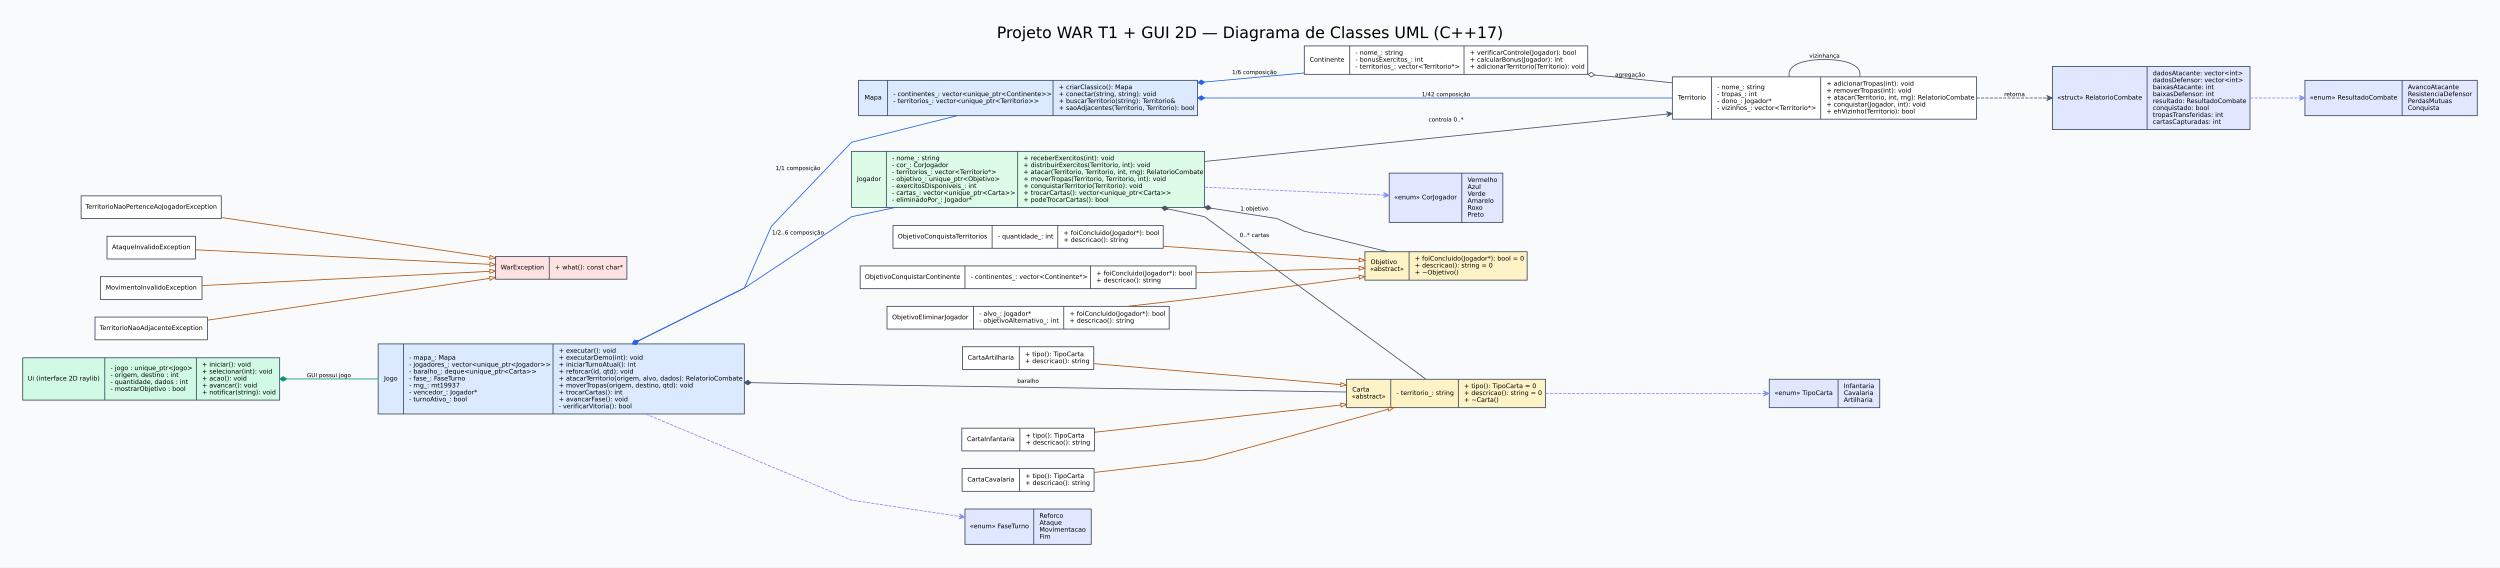
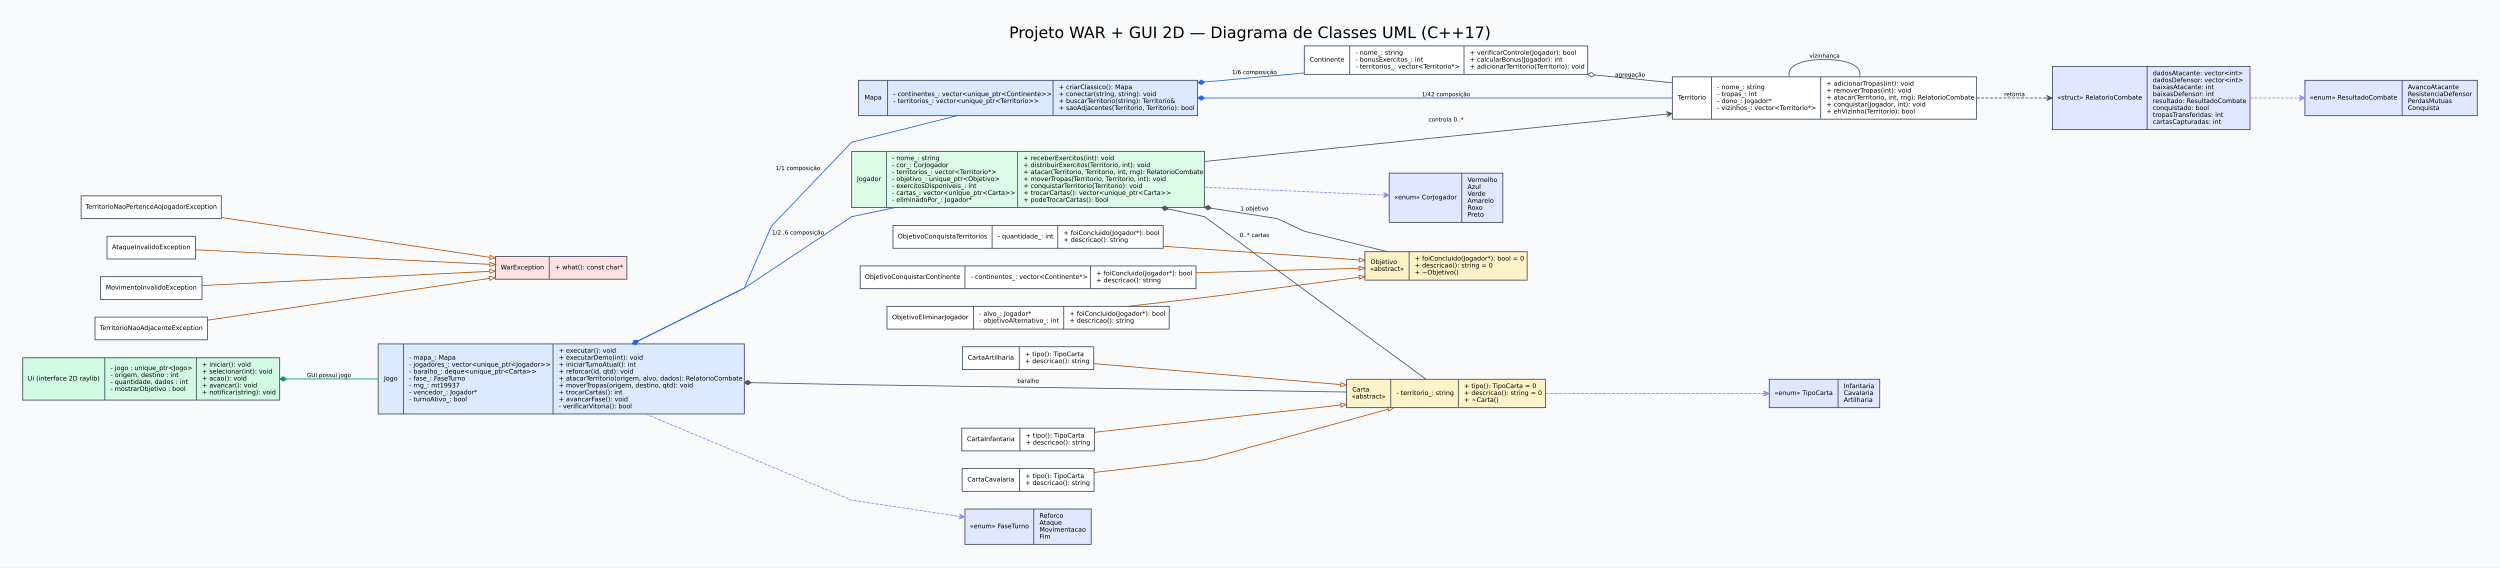
<svg xmlns="http://www.w3.org/2000/svg" width="3960pt" height="899pt" viewBox="0.00 0.00 3960.00 898.50">
  <g id="graph0" class="graph" transform="scale(1 1) rotate(0) translate(36 862.5)">
    <polygon fill="#f8fafc" stroke="transparent" points="-36,36 -36,-862.5 3924,-862.5 3924,36 -36,36" />
-     <text text-anchor="middle" x="1944" y="-802.5" font-family="DejaVu Sans" font-size="25.00">Projeto WAR T1 + GUI 2D — Diagrama de Classes UML (C++17)</text>
+     <text text-anchor="middle" x="1944" y="-802.5" font-family="DejaVu Sans" font-size="25.00">Projeto WAR + GUI 2D — Diagrama de Classes UML (C++17)</text>
    <g id="node1" class="node">
      <polygon fill="#d1fae5" stroke="#334155" stroke-width="1.25" points="0,-229 0,-296 407,-296 407,-229 0,-229" />
      <text text-anchor="middle" x="65" y="-260" font-family="DejaVu Sans" font-size="10.00">Ui (interface 2D raylib)</text>
      <polyline fill="none" stroke="#334155" stroke-width="1.25" points="130,-229 130,-296 " />
      <text text-anchor="start" x="139" y="-276.5" font-family="DejaVu Sans" font-size="10.00">- jogo : unique_ptr&lt;Jogo&gt;</text>
      <text text-anchor="start" x="139" y="-265.5" font-family="DejaVu Sans" font-size="10.00">- origem, destino : int</text>
      <text text-anchor="start" x="139" y="-254.5" font-family="DejaVu Sans" font-size="10.00">- quantidade, dados : int</text>
      <text text-anchor="start" x="139" y="-243.5" font-family="DejaVu Sans" font-size="10.00">- mostrarObjetivo : bool</text>
      <polyline fill="none" stroke="#334155" stroke-width="1.25" points="275,-229 275,-296 " />
      <text text-anchor="start" x="284" y="-282" font-family="DejaVu Sans" font-size="10.00">+ iniciar(): void</text>
      <text text-anchor="start" x="284" y="-271" font-family="DejaVu Sans" font-size="10.00">+ selecionar(int): void</text>
      <text text-anchor="start" x="284" y="-260" font-family="DejaVu Sans" font-size="10.00">+ acao(): void</text>
      <text text-anchor="start" x="284" y="-249" font-family="DejaVu Sans" font-size="10.00">+ avancar(): void</text>
      <text text-anchor="start" x="284" y="-238" font-family="DejaVu Sans" font-size="10.00">+ notificar(string): void</text>
    </g>
    <g id="node2" class="node">
      <polygon fill="#dbeafe" stroke="#334155" stroke-width="1.25" points="563,-207 563,-318 1143,-318 1143,-207 563,-207" />
      <text text-anchor="middle" x="583" y="-260" font-family="DejaVu Sans" font-size="10.00">Jogo</text>
      <polyline fill="none" stroke="#334155" stroke-width="1.25" points="603,-207 603,-318 " />
      <text text-anchor="start" x="612" y="-293" font-family="DejaVu Sans" font-size="10.00">- mapa_: Mapa</text>
      <text text-anchor="start" x="612" y="-282" font-family="DejaVu Sans" font-size="10.00">- jogadores_: vector&lt;unique_ptr&lt;Jogador&gt;&gt;</text>
      <text text-anchor="start" x="612" y="-271" font-family="DejaVu Sans" font-size="10.00">- baralho_: deque&lt;unique_ptr&lt;Carta&gt;&gt;</text>
      <text text-anchor="start" x="612" y="-260" font-family="DejaVu Sans" font-size="10.00">- fase_: FaseTurno</text>
      <text text-anchor="start" x="612" y="-249" font-family="DejaVu Sans" font-size="10.00">- rng_: mt19937</text>
      <text text-anchor="start" x="612" y="-238" font-family="DejaVu Sans" font-size="10.00">- vencedor_: Jogador*</text>
      <text text-anchor="start" x="612" y="-227" font-family="DejaVu Sans" font-size="10.00">- turnoAtivo_: bool</text>
      <polyline fill="none" stroke="#334155" stroke-width="1.25" points="840,-207 840,-318 " />
      <text text-anchor="start" x="849" y="-304" font-family="DejaVu Sans" font-size="10.00">+ executar(): void</text>
      <text text-anchor="start" x="849" y="-293" font-family="DejaVu Sans" font-size="10.00">+ executarDemo(int): void</text>
      <text text-anchor="start" x="849" y="-282" font-family="DejaVu Sans" font-size="10.00">+ iniciarTurnoAtual(): int</text>
      <text text-anchor="start" x="849" y="-271" font-family="DejaVu Sans" font-size="10.00">+ reforcar(id, qtd): void</text>
      <text text-anchor="start" x="849" y="-260" font-family="DejaVu Sans" font-size="10.00">+ atacarTerritorio(origem, alvo, dados): RelatorioCombate</text>
      <text text-anchor="start" x="849" y="-249" font-family="DejaVu Sans" font-size="10.00">+ moverTropas(origem, destino, qtd): void</text>
      <text text-anchor="start" x="849" y="-238" font-family="DejaVu Sans" font-size="10.00">+ trocarCartas(): int</text>
      <text text-anchor="start" x="849" y="-227" font-family="DejaVu Sans" font-size="10.00">+ avancarFase(): void</text>
      <text text-anchor="start" x="849" y="-216" font-family="DejaVu Sans" font-size="10.00">- verificarVitoria(): bool</text>
    </g>
    <g id="edge1" class="edge">
      <path fill="none" stroke="#059669" stroke-width="1.3" d="M418.21,-262.5C464.46,-262.5 514.11,-262.5 562.72,-262.5" />
      <polygon fill="#059669" stroke="#059669" stroke-width="1.3" points="417.95,-262.5 412.55,-266.1 407.15,-262.5 412.55,-258.9 417.95,-262.5" />
      <text text-anchor="middle" x="485" y="-265.3" font-family="DejaVu Sans" font-size="9.00">GUI possui jogo</text>
    </g>
    <g id="node3" class="node">
      <polygon fill="#dbeafe" stroke="#334155" stroke-width="1.25" points="1324,-679.5 1324,-735.5 1861,-735.5 1861,-679.5 1324,-679.5" />
      <text text-anchor="middle" x="1347" y="-705" font-family="DejaVu Sans" font-size="10.00">Mapa</text>
      <polyline fill="none" stroke="#334155" stroke-width="1.25" points="1370,-679.5 1370,-735.5 " />
      <text text-anchor="start" x="1379" y="-710.5" font-family="DejaVu Sans" font-size="10.00">- continentes_: vector&lt;unique_ptr&lt;Continente&gt;&gt;</text>
      <text text-anchor="start" x="1379" y="-699.5" font-family="DejaVu Sans" font-size="10.00">- territorios_: vector&lt;unique_ptr&lt;Territorio&gt;&gt;</text>
      <polyline fill="none" stroke="#334155" stroke-width="1.25" points="1632,-679.5 1632,-735.5 " />
      <text text-anchor="start" x="1641" y="-721.5" font-family="DejaVu Sans" font-size="10.00">+ criarClassico(): Mapa</text>
      <text text-anchor="start" x="1641" y="-710.5" font-family="DejaVu Sans" font-size="10.00">+ conectar(string, string): void</text>
      <text text-anchor="start" x="1641" y="-699.5" font-family="DejaVu Sans" font-size="10.00">+ buscarTerritorio(string): Territorio&amp;</text>
      <text text-anchor="start" x="1641" y="-688.5" font-family="DejaVu Sans" font-size="10.00">+ saoAdjacentes(Territorio, Territorio): bool</text>
    </g>
    <g id="edge2" class="edge">
      <path fill="none" stroke="#2563eb" stroke-width="1.3" d="M975.81,-323.19C1054.77,-362.54 1143,-406.5 1143,-406.5 1143,-406.5 1186,-504.5 1186,-504.5 1186,-504.5 1313,-637.5 1313,-637.5 1313,-637.5 1402.35,-659.96 1479.83,-679.43" />
      <polygon fill="#2563eb" stroke="#2563eb" stroke-width="1.3" points="975.4,-322.99 968.96,-323.8 965.73,-318.17 972.17,-317.36 975.4,-322.99" />
      <text text-anchor="middle" x="1228" y="-593.3" font-family="DejaVu Sans" font-size="9.00">1/1 composição</text>
    </g>
    <g id="node6" class="node">
      <polygon fill="#dcfce7" stroke="#334155" stroke-width="1.25" points="1313,-534 1313,-623 1872,-623 1872,-534 1313,-534" />
      <text text-anchor="middle" x="1340.5" y="-576" font-family="DejaVu Sans" font-size="10.00">Jogador</text>
      <polyline fill="none" stroke="#334155" stroke-width="1.25" points="1368,-534 1368,-623 " />
      <text text-anchor="start" x="1377" y="-609" font-family="DejaVu Sans" font-size="10.00">- nome_: string</text>
      <text text-anchor="start" x="1377" y="-598" font-family="DejaVu Sans" font-size="10.00">- cor_: CorJogador</text>
      <text text-anchor="start" x="1377" y="-587" font-family="DejaVu Sans" font-size="10.00">- territorios_: vector&lt;Territorio*&gt;</text>
      <text text-anchor="start" x="1377" y="-576" font-family="DejaVu Sans" font-size="10.00">- objetivo_: unique_ptr&lt;Objetivo&gt;</text>
      <text text-anchor="start" x="1377" y="-565" font-family="DejaVu Sans" font-size="10.00">- exercitosDisponiveis_: int</text>
      <text text-anchor="start" x="1377" y="-554" font-family="DejaVu Sans" font-size="10.00">- cartas_: vector&lt;unique_ptr&lt;Carta&gt;&gt;</text>
      <text text-anchor="start" x="1377" y="-543" font-family="DejaVu Sans" font-size="10.00">- eliminadoPor_: Jogador*</text>
      <polyline fill="none" stroke="#334155" stroke-width="1.25" points="1576,-534 1576,-623 " />
      <text text-anchor="start" x="1585" y="-609" font-family="DejaVu Sans" font-size="10.00">+ receberExercitos(int): void</text>
      <text text-anchor="start" x="1585" y="-598" font-family="DejaVu Sans" font-size="10.00">+ distribuirExercitos(Territorio, int): void</text>
      <text text-anchor="start" x="1585" y="-587" font-family="DejaVu Sans" font-size="10.00">+ atacar(Territorio, Territorio, int, rng): RelatorioCombate</text>
      <text text-anchor="start" x="1585" y="-576" font-family="DejaVu Sans" font-size="10.00">+ moverTropas(Territorio, Territorio, int): void</text>
      <text text-anchor="start" x="1585" y="-565" font-family="DejaVu Sans" font-size="10.00">+ conquistarTerritorio(Territorio): void</text>
      <text text-anchor="start" x="1585" y="-554" font-family="DejaVu Sans" font-size="10.00">+ trocarCartas(): vector&lt;unique_ptr&lt;Carta&gt;&gt;</text>
      <text text-anchor="start" x="1585" y="-543" font-family="DejaVu Sans" font-size="10.00">+ podeTrocarCartas(): bool</text>
    </g>
    <g id="edge3" class="edge">
      <path fill="none" stroke="#2563eb" stroke-width="1.3" d="M975.81,-323.19C1054.77,-362.54 1143,-406.5 1143,-406.5 1143,-406.5 1313,-519.5 1313,-519.5 1313,-519.5 1341.92,-525.63 1381.13,-533.93" />
      <polygon fill="#2563eb" stroke="#2563eb" stroke-width="1.3" points="975.4,-322.99 968.96,-323.8 965.73,-318.17 972.17,-317.36 975.4,-322.99" />
      <text text-anchor="middle" x="1228" y="-491.3" font-family="DejaVu Sans" font-size="9.00">1/2..6 composição</text>
    </g>
    <g id="node11" class="node">
      <polygon fill="#fef3c7" stroke="#334155" stroke-width="1.25" points="2097,-217 2097,-262 2412,-262 2412,-217 2097,-217" />
      <text text-anchor="start" x="2106" y="-242.5" font-family="DejaVu Sans" font-size="10.00">Carta</text>
      <text text-anchor="middle" x="2132" y="-231.5" font-family="DejaVu Sans" font-size="10.00">«abstract»</text>
      <polyline fill="none" stroke="#334155" stroke-width="1.25" points="2167,-217 2167,-262 " />
      <text text-anchor="start" x="2176" y="-237" font-family="DejaVu Sans" font-size="10.00">- territorio_: string</text>
      <polyline fill="none" stroke="#334155" stroke-width="1.25" points="2274,-217 2274,-262 " />
      <text text-anchor="start" x="2283" y="-248" font-family="DejaVu Sans" font-size="10.00">+ tipo(): TipoCarta = 0</text>
      <text text-anchor="start" x="2283" y="-237" font-family="DejaVu Sans" font-size="10.00">+ descricao(): string = 0</text>
      <text text-anchor="start" x="2283" y="-226" font-family="DejaVu Sans" font-size="10.00">+ ~Carta()</text>
    </g>
    <g id="edge4" class="edge">
      <path fill="none" stroke="#475569" stroke-width="1.3" d="M1154.02,-256.62C1240.99,-254.91 1313,-253.5 1313,-253.5 1313,-253.5 1829.36,-245.81 2096.88,-241.83" />
      <polygon fill="#475569" stroke="#475569" stroke-width="1.3" points="1153.86,-256.62 1148.53,-260.33 1143.06,-256.83 1148.39,-253.13 1153.86,-256.62" />
      <text text-anchor="middle" x="1592.5" y="-256.3" font-family="DejaVu Sans" font-size="9.00">baralho</text>
    </g>
    <g id="node22" class="node">
      <polygon fill="#e0e7ff" stroke="#334155" stroke-width="1.25" points="1492.5,-0.5 1492.5,-56.5 1692.5,-56.5 1692.5,-0.5 1492.5,-0.5" />
      <text text-anchor="middle" x="1547" y="-26" font-family="DejaVu Sans" font-size="10.00">«enum» FaseTurno</text>
      <polyline fill="none" stroke="#334155" stroke-width="1.25" points="1601.5,-0.5 1601.5,-56.5 " />
      <text text-anchor="start" x="1610.5" y="-42.5" font-family="DejaVu Sans" font-size="10.00">Reforco</text>
      <text text-anchor="start" x="1610.5" y="-31.5" font-family="DejaVu Sans" font-size="10.00">Ataque</text>
      <text text-anchor="start" x="1610.5" y="-20.5" font-family="DejaVu Sans" font-size="10.00">Movimentacao</text>
      <text text-anchor="start" x="1610.5" y="-9.5" font-family="DejaVu Sans" font-size="10.00">Fim</text>
    </g>
    <g id="edge19" class="edge">
      <path fill="none" stroke="#818cf8" stroke-width="1.3" stroke-dasharray="5,2" d="M986.76,-206.97C1122.32,-150.26 1313,-70.5 1313,-70.5 1313,-70.5 1404.93,-56.64 1483.16,-44.84" />
      <polygon fill="#818cf8" stroke="#818cf8" stroke-width="1.3" points="1492.13,-43.49 1483.84,-48.83 1487.71,-44.3 1483.26,-44.98 1483.24,-44.83 1483.21,-44.68 1487.66,-44.01 1482.63,-40.82 1492.13,-43.49 1492.13,-43.49" />
    </g>
    <g id="node4" class="node">
      <polygon fill="#ffffff" stroke="#334155" stroke-width="1.25" points="2030,-745 2030,-790 2479,-790 2479,-745 2030,-745" />
      <text text-anchor="middle" x="2066" y="-765" font-family="DejaVu Sans" font-size="10.00">Continente</text>
      <polyline fill="none" stroke="#334155" stroke-width="1.25" points="2102,-745 2102,-790 " />
      <text text-anchor="start" x="2111" y="-776" font-family="DejaVu Sans" font-size="10.00">- nome_: string</text>
      <text text-anchor="start" x="2111" y="-765" font-family="DejaVu Sans" font-size="10.00">- bonusExercitos_: int</text>
      <text text-anchor="start" x="2111" y="-754" font-family="DejaVu Sans" font-size="10.00">- territorios_: vector&lt;Territorio*&gt;</text>
      <polyline fill="none" stroke="#334155" stroke-width="1.25" points="2283,-745 2283,-790 " />
      <text text-anchor="start" x="2292" y="-776" font-family="DejaVu Sans" font-size="10.00">+ verificarControle(Jogador): bool</text>
      <text text-anchor="start" x="2292" y="-765" font-family="DejaVu Sans" font-size="10.00">+ calcularBonus(Jogador): int</text>
      <text text-anchor="start" x="2292" y="-754" font-family="DejaVu Sans" font-size="10.00">+ adicionarTerritorio(Territorio): void</text>
    </g>
    <g id="edge5" class="edge">
      <path fill="none" stroke="#2563eb" stroke-width="1.3" d="M1872.31,-732.85C1924.86,-737.62 1979.19,-742.56 2029.79,-747.16" />
      <polygon fill="#2563eb" stroke="#2563eb" stroke-width="1.3" points="1872.23,-732.84 1866.52,-735.94 1861.47,-731.86 1867.18,-728.76 1872.23,-732.84" />
      <text text-anchor="middle" x="1951" y="-745.3" font-family="DejaVu Sans" font-size="9.00">1/6 composição</text>
    </g>
    <g id="node5" class="node">
      <polygon fill="#ffffff" stroke="#334155" stroke-width="1.25" points="2613,-674 2613,-741 3095,-741 3095,-674 2613,-674" />
      <text text-anchor="middle" x="2644" y="-705" font-family="DejaVu Sans" font-size="10.00">Territorio</text>
      <polyline fill="none" stroke="#334155" stroke-width="1.25" points="2675,-674 2675,-741 " />
      <text text-anchor="start" x="2684" y="-721.5" font-family="DejaVu Sans" font-size="10.00">- nome_: string</text>
      <text text-anchor="start" x="2684" y="-710.5" font-family="DejaVu Sans" font-size="10.00">- tropas_: int</text>
      <text text-anchor="start" x="2684" y="-699.5" font-family="DejaVu Sans" font-size="10.00">- dono_: Jogador*</text>
      <text text-anchor="start" x="2684" y="-688.5" font-family="DejaVu Sans" font-size="10.00">- vizinhos_: vector&lt;Territorio*&gt;</text>
      <polyline fill="none" stroke="#334155" stroke-width="1.25" points="2848,-674 2848,-741 " />
      <text text-anchor="start" x="2857" y="-727" font-family="DejaVu Sans" font-size="10.00">+ adicionarTropas(int): void</text>
      <text text-anchor="start" x="2857" y="-716" font-family="DejaVu Sans" font-size="10.00">+ removerTropas(int): void</text>
      <text text-anchor="start" x="2857" y="-705" font-family="DejaVu Sans" font-size="10.00">+ atacar(Territorio, int, rng): RelatorioCombate</text>
      <text text-anchor="start" x="2857" y="-694" font-family="DejaVu Sans" font-size="10.00">+ conquistar(Jogador, int): void</text>
      <text text-anchor="start" x="2857" y="-683" font-family="DejaVu Sans" font-size="10.00">+ ehVizinho(Territorio): bool</text>
    </g>
    <g id="edge6" class="edge">
      <path fill="none" stroke="#2563eb" stroke-width="1.3" d="M1872.22,-707.5C2094.21,-707.5 2401.72,-707.5 2612.91,-707.5" />
      <polygon fill="#2563eb" stroke="#2563eb" stroke-width="1.3" points="1872.18,-707.5 1866.78,-711.1 1861.38,-707.5 1866.78,-703.9 1872.18,-707.5" />
      <text text-anchor="middle" x="2254.5" y="-710.3" font-family="DejaVu Sans" font-size="9.00">1/42 composição</text>
    </g>
    <g id="edge7" class="edge">
      <path fill="none" stroke="#475569" stroke-width="1.3" d="M2490.05,-743.95C2530.43,-739.89 2572.47,-735.67 2612.99,-731.6" />
      <polygon fill="none" stroke="#475569" stroke-width="1.3" points="2490.01,-743.95 2484.99,-748.07 2479.26,-745.03 2484.27,-740.91 2490.01,-743.95" />
      <text text-anchor="middle" x="2546" y="-741.3" font-family="DejaVu Sans" font-size="9.00">agregação</text>
    </g>
    <g id="edge11" class="edge">
      <path fill="none" stroke="#475569" stroke-width="1.3" d="M2798.52,-741.06C2793.61,-755.81 2812.11,-768.5 2854,-768.5 2895.89,-768.5 2914.39,-755.81 2909.48,-741.06" />
      <text text-anchor="middle" x="2854" y="-771.3" font-family="DejaVu Sans" font-size="9.00">vizinhança</text>
    </g>
    <g id="node24" class="node">
      <polygon fill="#e0e7ff" stroke="#334155" stroke-width="1.25" points="3215,-657.5 3215,-757.5 3528,-757.5 3528,-657.5 3215,-657.5" />
      <text text-anchor="middle" x="3290" y="-705" font-family="DejaVu Sans" font-size="10.00">«struct» RelatorioCombate</text>
      <polyline fill="none" stroke="#334155" stroke-width="1.25" points="3365,-657.5 3365,-757.5 " />
      <text text-anchor="start" x="3374" y="-743.5" font-family="DejaVu Sans" font-size="10.00">dadosAtacante: vector&lt;int&gt;</text>
      <text text-anchor="start" x="3374" y="-732.5" font-family="DejaVu Sans" font-size="10.00">dadosDefensor: vector&lt;int&gt;</text>
      <text text-anchor="start" x="3374" y="-721.5" font-family="DejaVu Sans" font-size="10.00">baixasAtacante: int</text>
      <text text-anchor="start" x="3374" y="-710.5" font-family="DejaVu Sans" font-size="10.00">baixasDefensor: int</text>
      <text text-anchor="start" x="3374" y="-699.5" font-family="DejaVu Sans" font-size="10.00">resultado: ResultadoCombate</text>
      <text text-anchor="start" x="3374" y="-688.5" font-family="DejaVu Sans" font-size="10.00">conquistado: bool</text>
      <text text-anchor="start" x="3374" y="-677.5" font-family="DejaVu Sans" font-size="10.00">tropasTransferidas: int</text>
      <text text-anchor="start" x="3374" y="-666.5" font-family="DejaVu Sans" font-size="10.00">cartasCapturadas: int</text>
    </g>
    <g id="edge12" class="edge">
      <path fill="none" stroke="#475569" stroke-width="1.3" stroke-dasharray="5,2" d="M3095.02,-707.5C3132.4,-707.5 3170.28,-707.5 3205.49,-707.5" />
      <polygon fill="#475569" stroke="#475569" stroke-width="1.3" points="3214.86,-707.5 3205.86,-711.55 3210.36,-707.65 3205.86,-707.65 3205.86,-707.5 3205.86,-707.35 3210.36,-707.35 3205.86,-703.45 3214.86,-707.5 3214.86,-707.5" />
      <text text-anchor="middle" x="3155" y="-710.3" font-family="DejaVu Sans" font-size="9.00">retorna</text>
    </g>
    <g id="edge8" class="edge">
      <path fill="none" stroke="#475569" stroke-width="1.3" d="M1872.24,-607.05C2091.09,-629.46 2393.04,-660.39 2603.88,-681.99" />
      <polygon fill="#475569" stroke="#475569" stroke-width="1.3" points="2612.91,-682.91 2603.55,-686.02 2608.42,-682.6 2603.94,-682.14 2603.96,-681.99 2603.98,-681.84 2608.45,-682.3 2604.37,-677.96 2612.91,-682.91 2612.91,-682.91" />
      <text text-anchor="middle" x="2254.5" y="-670.3" font-family="DejaVu Sans" font-size="9.00">controla 0..*</text>
    </g>
    <g id="node7" class="node">
      <polygon fill="#fef3c7" stroke="#334155" stroke-width="1.25" points="2126,-419 2126,-464 2383,-464 2383,-419 2126,-419" />
      <text text-anchor="start" x="2135" y="-444.5" font-family="DejaVu Sans" font-size="10.00">Objetivo</text>
      <text text-anchor="middle" x="2161" y="-433.5" font-family="DejaVu Sans" font-size="10.00">«abstract»</text>
      <polyline fill="none" stroke="#334155" stroke-width="1.25" points="2196,-419 2196,-464 " />
      <text text-anchor="start" x="2205" y="-450" font-family="DejaVu Sans" font-size="10.00">+ foiConcluido(Jogador*): bool = 0</text>
      <text text-anchor="start" x="2205" y="-439" font-family="DejaVu Sans" font-size="10.00">+ descricao(): string = 0</text>
      <text text-anchor="start" x="2205" y="-428" font-family="DejaVu Sans" font-size="10.00">+ ~Objetivo()</text>
    </g>
    <g id="edge9" class="edge">
      <path fill="none" stroke="#475569" stroke-width="1.3" d="M1882.96,-532.89C1942.26,-523.55 1987,-516.5 1987,-516.5 1987,-516.5 2030,-496.5 2030,-496.5 2030,-496.5 2100.23,-479.22 2161.95,-464.03" />
      <polygon fill="#475569" stroke="#475569" stroke-width="1.3" points="1882.79,-532.92 1878.02,-537.32 1872.13,-534.6 1876.9,-530.2 1882.79,-532.92" />
      <text text-anchor="middle" x="1951" y="-529.3" font-family="DejaVu Sans" font-size="9.00">1 objetivo</text>
    </g>
    <g id="edge10" class="edge">
      <path fill="none" stroke="#475569" stroke-width="1.3" d="M1814.61,-531.66C1848.25,-524.53 1872,-519.5 1872,-519.5 1872,-519.5 2131.78,-328.83 2222.6,-262.18" />
      <polygon fill="#475569" stroke="#475569" stroke-width="1.3" points="1814.44,-531.69 1809.9,-536.34 1803.87,-533.93 1808.41,-529.29 1814.44,-531.69" />
      <text text-anchor="middle" x="1951" y="-487.3" font-family="DejaVu Sans" font-size="9.00">0..* cartas</text>
    </g>
    <g id="node20" class="node">
      <polygon fill="#e0e7ff" stroke="#334155" stroke-width="1.25" points="2164.5,-510.5 2164.5,-588.5 2344.5,-588.5 2344.5,-510.5 2164.5,-510.5" />
      <text text-anchor="middle" x="2222" y="-547" font-family="DejaVu Sans" font-size="10.00">«enum» CorJogador</text>
      <polyline fill="none" stroke="#334155" stroke-width="1.25" points="2279.5,-510.5 2279.5,-588.5 " />
      <text text-anchor="start" x="2288.5" y="-574.5" font-family="DejaVu Sans" font-size="10.00">Vermelho</text>
      <text text-anchor="start" x="2288.5" y="-563.5" font-family="DejaVu Sans" font-size="10.00">Azul</text>
      <text text-anchor="start" x="2288.5" y="-552.5" font-family="DejaVu Sans" font-size="10.00">Verde</text>
      <text text-anchor="start" x="2288.5" y="-541.5" font-family="DejaVu Sans" font-size="10.00">Amarelo</text>
      <text text-anchor="start" x="2288.5" y="-530.5" font-family="DejaVu Sans" font-size="10.00">Roxo</text>
      <text text-anchor="start" x="2288.5" y="-519.5" font-family="DejaVu Sans" font-size="10.00">Preto</text>
    </g>
    <g id="edge20" class="edge">
      <path fill="none" stroke="#818cf8" stroke-width="1.3" stroke-dasharray="5,2" d="M1872.44,-566.24C1972.98,-561.83 2080,-557.12 2154.95,-553.83" />
      <polygon fill="#818cf8" stroke="#818cf8" stroke-width="1.3" points="2164.38,-553.42 2155.57,-557.86 2159.9,-553.76 2155.4,-553.96 2155.39,-553.81 2155.39,-553.66 2159.88,-553.46 2155.22,-549.76 2164.38,-553.42 2164.38,-553.42" />
    </g>
    <g id="node8" class="node">
      <polygon fill="#ffffff" stroke="#334155" stroke-width="1.25" points="1378.5,-469.5 1378.5,-505.5 1806.5,-505.5 1806.5,-469.5 1378.5,-469.5" />
      <text text-anchor="middle" x="1457" y="-485" font-family="DejaVu Sans" font-size="10.00">ObjetivoConquistaTerritorios</text>
      <polyline fill="none" stroke="#334155" stroke-width="1.25" points="1535.5,-469.5 1535.5,-505.5 " />
      <text text-anchor="start" x="1544.5" y="-485" font-family="DejaVu Sans" font-size="10.00">- quantidade_: int</text>
      <polyline fill="none" stroke="#334155" stroke-width="1.25" points="1639.5,-469.5 1639.5,-505.5 " />
      <text text-anchor="start" x="1648.5" y="-490.5" font-family="DejaVu Sans" font-size="10.00">+ foiConcluido(Jogador*): bool</text>
      <text text-anchor="start" x="1648.5" y="-479.5" font-family="DejaVu Sans" font-size="10.00">+ descricao(): string</text>
    </g>
    <g id="edge13" class="edge">
      <path fill="none" stroke="#b45309" stroke-width="1.3" d="M1806.87,-472.63C1908.64,-465.54 2027.39,-457.26 2116.86,-451.02" />
      <polygon fill="none" stroke="#b45309" stroke-width="1.3" points="2117.21,-454.16 2125.97,-450.39 2116.77,-447.87 2117.21,-454.16" />
    </g>
    <g id="node9" class="node">
      <polygon fill="#ffffff" stroke="#334155" stroke-width="1.25" points="1326.5,-405.5 1326.5,-441.5 1858.5,-441.5 1858.5,-405.5 1326.5,-405.5" />
      <text text-anchor="middle" x="1409.5" y="-421" font-family="DejaVu Sans" font-size="10.00">ObjetivoConquistarContinente</text>
      <polyline fill="none" stroke="#334155" stroke-width="1.25" points="1492.5,-405.5 1492.5,-441.5 " />
      <text text-anchor="start" x="1501.5" y="-421" font-family="DejaVu Sans" font-size="10.00">- continentes_: vector&lt;Continente*&gt;</text>
      <polyline fill="none" stroke="#334155" stroke-width="1.25" points="1691.5,-405.5 1691.5,-441.5 " />
      <text text-anchor="start" x="1700.5" y="-426.5" font-family="DejaVu Sans" font-size="10.00">+ foiConcluido(Jogador*): bool</text>
      <text text-anchor="start" x="1700.5" y="-415.5" font-family="DejaVu Sans" font-size="10.00">+ descricao(): string</text>
    </g>
    <g id="edge14" class="edge">
      <path fill="none" stroke="#b45309" stroke-width="1.3" d="M1858.62,-430.73C1947.13,-433.14 2042.13,-435.74 2116.76,-437.77" />
      <polygon fill="none" stroke="#b45309" stroke-width="1.3" points="2116.68,-440.92 2125.76,-438.02 2116.85,-434.62 2116.68,-440.92" />
    </g>
    <g id="node10" class="node">
      <polygon fill="#ffffff" stroke="#334155" stroke-width="1.25" points="1369,-341.5 1369,-377.5 1816,-377.5 1816,-341.5 1369,-341.5" />
      <text text-anchor="middle" x="1437.5" y="-357" font-family="DejaVu Sans" font-size="10.00">ObjetivoEliminarJogador</text>
      <polyline fill="none" stroke="#334155" stroke-width="1.25" points="1506,-341.5 1506,-377.5 " />
      <text text-anchor="start" x="1515" y="-362.5" font-family="DejaVu Sans" font-size="10.00">- alvo_: Jogador*</text>
      <text text-anchor="start" x="1515" y="-351.5" font-family="DejaVu Sans" font-size="10.00">- objetivoAlternativo_: int</text>
      <polyline fill="none" stroke="#334155" stroke-width="1.25" points="1649,-341.5 1649,-377.5 " />
      <text text-anchor="start" x="1658" y="-362.5" font-family="DejaVu Sans" font-size="10.00">+ foiConcluido(Jogador*): bool</text>
      <text text-anchor="start" x="1658" y="-351.5" font-family="DejaVu Sans" font-size="10.00">+ descricao(): string</text>
    </g>
    <g id="edge15" class="edge">
      <path fill="none" stroke="#b45309" stroke-width="1.3" d="M1750.25,-377.51C1813.58,-384.79 1872,-391.5 1872,-391.5 1872,-391.5 2007.32,-409.23 2116.77,-423.58" />
      <polygon fill="none" stroke="#b45309" stroke-width="1.3" points="2116.6,-426.73 2125.94,-424.78 2117.42,-420.49 2116.6,-426.73" />
    </g>
    <g id="node21" class="node">
      <polygon fill="#e0e7ff" stroke="#334155" stroke-width="1.25" points="2766.5,-217 2766.5,-262 2941.5,-262 2941.5,-217 2766.5,-217" />
      <text text-anchor="middle" x="2821" y="-237" font-family="DejaVu Sans" font-size="10.00">«enum» TipoCarta</text>
      <polyline fill="none" stroke="#334155" stroke-width="1.25" points="2875.5,-217 2875.5,-262 " />
      <text text-anchor="start" x="2884.5" y="-248" font-family="DejaVu Sans" font-size="10.00">Infantaria</text>
      <text text-anchor="start" x="2884.5" y="-237" font-family="DejaVu Sans" font-size="10.00">Cavalaria</text>
      <text text-anchor="start" x="2884.5" y="-226" font-family="DejaVu Sans" font-size="10.00">Artilharia</text>
    </g>
    <g id="edge21" class="edge">
      <path fill="none" stroke="#818cf8" stroke-width="1.3" stroke-dasharray="5,2" d="M2412.1,-239.5C2521.52,-239.5 2664.11,-239.5 2757.07,-239.5" />
      <polygon fill="#818cf8" stroke="#818cf8" stroke-width="1.3" points="2766.19,-239.5 2757.19,-243.55 2761.69,-239.65 2757.19,-239.65 2757.19,-239.5 2757.19,-239.35 2761.69,-239.35 2757.19,-235.45 2766.19,-239.5 2766.19,-239.5" />
    </g>
    <g id="node12" class="node">
      <polygon fill="#ffffff" stroke="#334155" stroke-width="1.25" points="1487.5,-148.5 1487.5,-184.5 1697.5,-184.5 1697.5,-148.5 1487.5,-148.5" />
      <text text-anchor="middle" x="1533.5" y="-164" font-family="DejaVu Sans" font-size="10.00">CartaInfantaria</text>
      <polyline fill="none" stroke="#334155" stroke-width="1.25" points="1579.5,-148.5 1579.5,-184.5 " />
      <text text-anchor="start" x="1588.5" y="-169.5" font-family="DejaVu Sans" font-size="10.00">+ tipo(): TipoCarta</text>
      <text text-anchor="start" x="1588.5" y="-158.5" font-family="DejaVu Sans" font-size="10.00">+ descricao(): string</text>
    </g>
    <g id="edge16" class="edge">
      <path fill="none" stroke="#b45309" stroke-width="1.3" d="M1697.71,-178.03C1802.43,-189.61 1965.43,-207.64 2087.88,-221.18" />
      <polygon fill="none" stroke="#b45309" stroke-width="1.3" points="2087.7,-224.33 2096.99,-222.19 2088.39,-218.07 2087.7,-224.33" />
    </g>
    <g id="node13" class="node">
      <polygon fill="#ffffff" stroke="#334155" stroke-width="1.25" points="1488,-84.5 1488,-120.5 1697,-120.5 1697,-84.5 1488,-84.5" />
      <text text-anchor="middle" x="1533.5" y="-100" font-family="DejaVu Sans" font-size="10.00">CartaCavalaria</text>
      <polyline fill="none" stroke="#334155" stroke-width="1.25" points="1579,-84.5 1579,-120.5 " />
      <text text-anchor="start" x="1588" y="-105.5" font-family="DejaVu Sans" font-size="10.00">+ tipo(): TipoCarta</text>
      <text text-anchor="start" x="1588" y="-94.5" font-family="DejaVu Sans" font-size="10.00">+ descricao(): string</text>
    </g>
    <g id="edge17" class="edge">
      <path fill="none" stroke="#b45309" stroke-width="1.3" d="M1697.2,-114.42C1776.38,-123.51 1872,-134.5 1872,-134.5 1872,-134.5 2050.16,-183.53 2162.98,-214.59" />
      <polygon fill="none" stroke="#b45309" stroke-width="1.3" points="2162.15,-217.62 2171.66,-216.97 2163.82,-211.55 2162.15,-217.62" />
    </g>
    <g id="node14" class="node">
      <polygon fill="#ffffff" stroke="#334155" stroke-width="1.25" points="1488.5,-277.5 1488.5,-313.5 1696.5,-313.5 1696.5,-277.5 1488.5,-277.5" />
      <text text-anchor="middle" x="1533.5" y="-293" font-family="DejaVu Sans" font-size="10.00">CartaArtilharia</text>
      <polyline fill="none" stroke="#334155" stroke-width="1.25" points="1578.5,-277.5 1578.5,-313.5 " />
      <text text-anchor="start" x="1587.5" y="-298.5" font-family="DejaVu Sans" font-size="10.00">+ tipo(): TipoCarta</text>
      <text text-anchor="start" x="1587.5" y="-287.5" font-family="DejaVu Sans" font-size="10.00">+ descricao(): string</text>
    </g>
    <g id="edge18" class="edge">
      <path fill="none" stroke="#b45309" stroke-width="1.3" d="M1696.62,-286.75C1801.23,-277.87 1964.79,-264 2087.63,-253.57" />
      <polygon fill="none" stroke="#b45309" stroke-width="1.3" points="2088.07,-256.7 2096.78,-252.8 2087.54,-250.42 2088.07,-256.7" />
    </g>
    <g id="node15" class="node">
      <polygon fill="#fee2e2" stroke="#334155" stroke-width="1.25" points="749,-420.5 749,-456.5 957,-456.5 957,-420.5 749,-420.5" />
      <text text-anchor="middle" x="791.5" y="-436" font-family="DejaVu Sans" font-size="10.00">WarException</text>
      <polyline fill="none" stroke="#334155" stroke-width="1.25" points="834,-420.5 834,-456.5 " />
      <text text-anchor="start" x="843" y="-436" font-family="DejaVu Sans" font-size="10.00">+ what(): const char*</text>
    </g>
    <g id="node16" class="node">
      <polygon fill="#ffffff" stroke="#334155" stroke-width="1.25" points="92.5,-516.5 92.5,-552.5 314.5,-552.5 314.5,-516.5 92.5,-516.5" />
      <text text-anchor="middle" x="203.5" y="-532" font-family="DejaVu Sans" font-size="10.00">TerritorioNaoPertenceAoJogadorException</text>
    </g>
    <g id="edge23" class="edge">
      <path fill="none" stroke="#b45309" stroke-width="1.3" d="M314.71,-518.16C433.19,-500.59 620.55,-472.82 739.8,-455.14" />
      <polygon fill="none" stroke="#b45309" stroke-width="1.3" points="740.53,-458.21 748.97,-453.77 739.61,-451.98 740.53,-458.21" />
    </g>
    <g id="node17" class="node">
      <polygon fill="#ffffff" stroke="#334155" stroke-width="1.25" points="133.5,-452.5 133.5,-488.5 273.5,-488.5 273.5,-452.5 133.5,-452.5" />
      <text text-anchor="middle" x="203.5" y="-468" font-family="DejaVu Sans" font-size="10.00">AtaqueInvalidoException</text>
    </g>
    <g id="edge24" class="edge">
      <path fill="none" stroke="#b45309" stroke-width="1.3" d="M273.79,-467.08C385.34,-461.56 605.74,-450.67 739.88,-444.04" />
      <polygon fill="none" stroke="#b45309" stroke-width="1.3" points="740.15,-447.18 748.98,-443.59 739.84,-440.89 740.15,-447.18" />
    </g>
    <g id="node18" class="node">
      <polygon fill="#ffffff" stroke="#334155" stroke-width="1.25" points="123,-388.5 123,-424.5 284,-424.5 284,-388.5 123,-388.5" />
      <text text-anchor="middle" x="203.5" y="-404" font-family="DejaVu Sans" font-size="10.00">MovimentoInvalidoException</text>
    </g>
    <g id="edge25" class="edge">
      <path fill="none" stroke="#b45309" stroke-width="1.3" d="M284.22,-410.44C398.52,-416.09 609.49,-426.51 739.59,-432.94" />
      <polygon fill="none" stroke="#b45309" stroke-width="1.3" points="739.67,-436.1 748.81,-433.4 739.98,-429.81 739.67,-436.1" />
    </g>
    <g id="node19" class="node">
      <polygon fill="#ffffff" stroke="#334155" stroke-width="1.25" points="114.5,-324.5 114.5,-360.5 292.5,-360.5 292.5,-324.5 114.5,-324.5" />
      <text text-anchor="middle" x="203.5" y="-340" font-family="DejaVu Sans" font-size="10.00">TerritorioNaoAdjacenteException</text>
    </g>
    <g id="edge26" class="edge">
      <path fill="none" stroke="#b45309" stroke-width="1.3" d="M292.84,-355.6C408.92,-372.81 612.92,-403.05 739.8,-421.87" />
      <polygon fill="none" stroke="#b45309" stroke-width="1.3" points="739.44,-425 748.8,-423.2 740.36,-418.76 739.44,-425" />
    </g>
    <g id="node23" class="node">
      <polygon fill="#e0e7ff" stroke="#334155" stroke-width="1.25" points="3615,-679.5 3615,-735.5 3888,-735.5 3888,-679.5 3615,-679.5" />
      <text text-anchor="middle" x="3692" y="-705" font-family="DejaVu Sans" font-size="10.00">«enum» ResultadoCombate</text>
      <polyline fill="none" stroke="#334155" stroke-width="1.25" points="3769,-679.5 3769,-735.5 " />
      <text text-anchor="start" x="3778" y="-721.5" font-family="DejaVu Sans" font-size="10.00">AvancoAtacante</text>
      <text text-anchor="start" x="3778" y="-710.5" font-family="DejaVu Sans" font-size="10.00">ResistenciaDefensor</text>
      <text text-anchor="start" x="3778" y="-699.5" font-family="DejaVu Sans" font-size="10.00">PerdasMutuas</text>
      <text text-anchor="start" x="3778" y="-688.5" font-family="DejaVu Sans" font-size="10.00">Conquista</text>
    </g>
    <g id="edge22" class="edge">
      <path fill="none" stroke="#818cf8" stroke-width="1.3" stroke-dasharray="5,2" d="M3528.16,-707.5C3553.8,-707.5 3580.29,-707.5 3605.66,-707.5" />
      <polygon fill="#818cf8" stroke="#818cf8" stroke-width="1.3" points="3614.95,-707.5 3605.95,-711.55 3610.45,-707.65 3605.95,-707.65 3605.95,-707.5 3605.95,-707.35 3610.45,-707.35 3605.95,-703.45 3614.95,-707.5 3614.95,-707.5" />
    </g>
  </g>
</svg>
